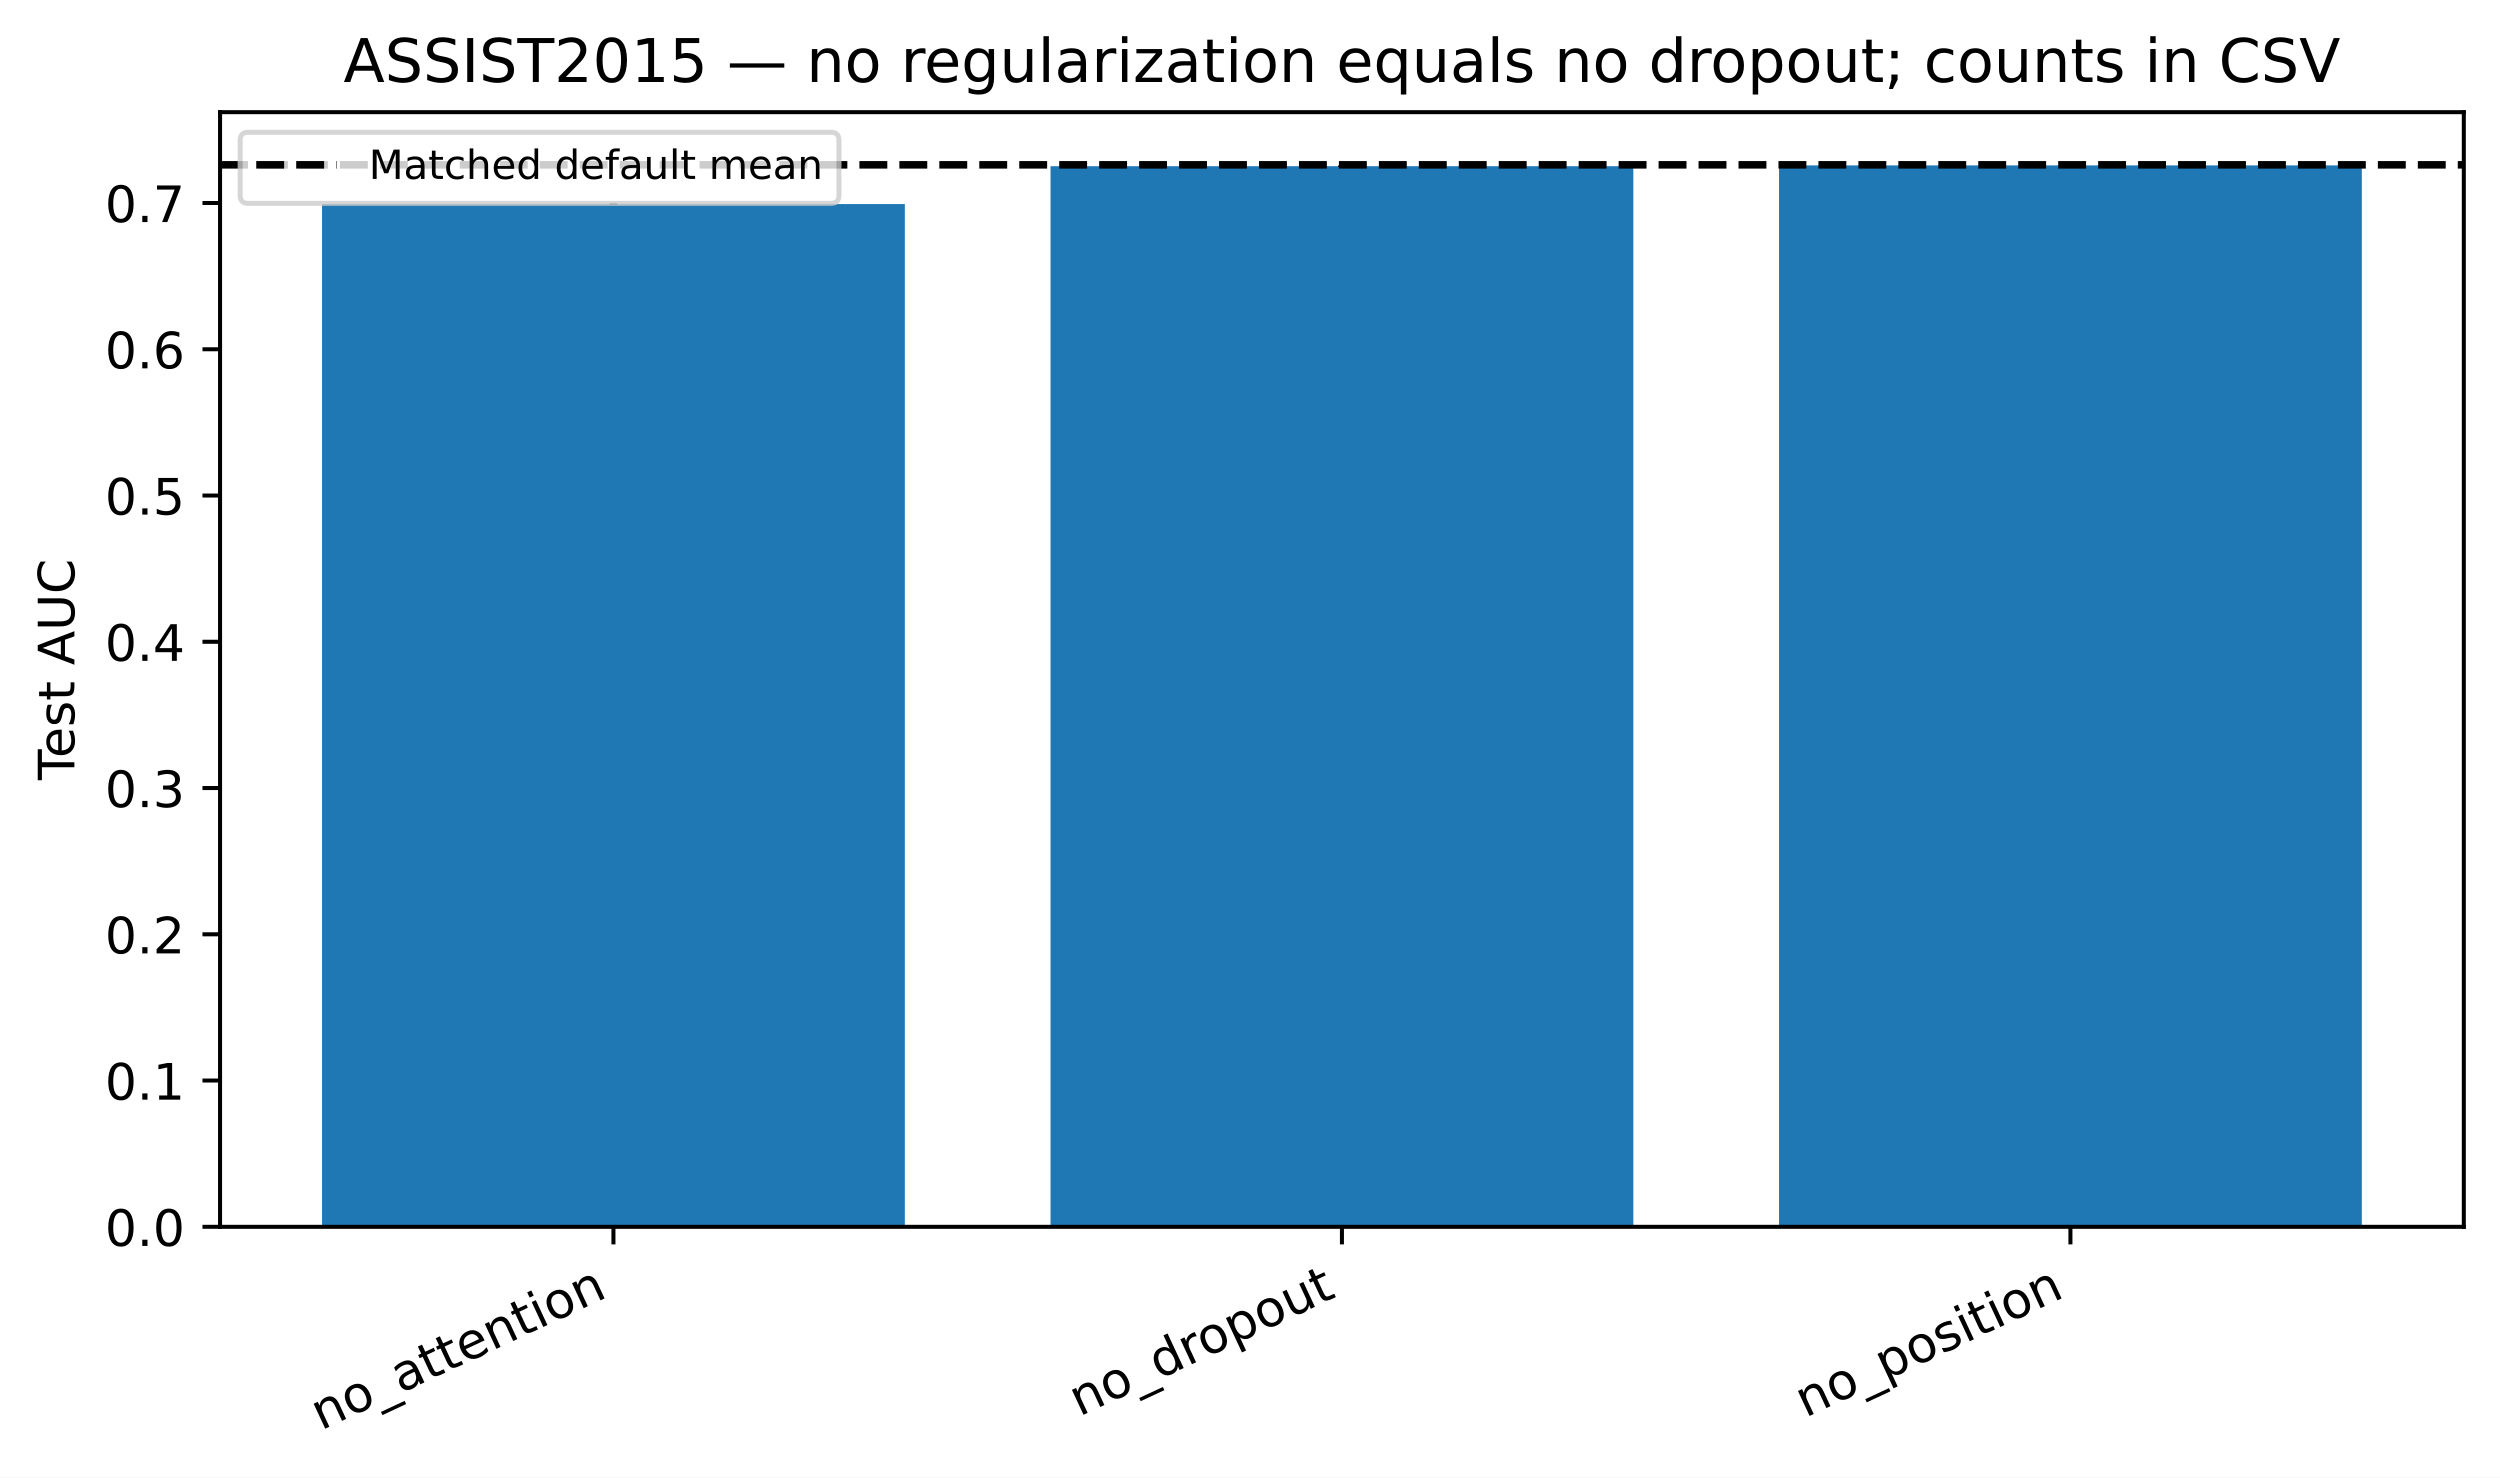
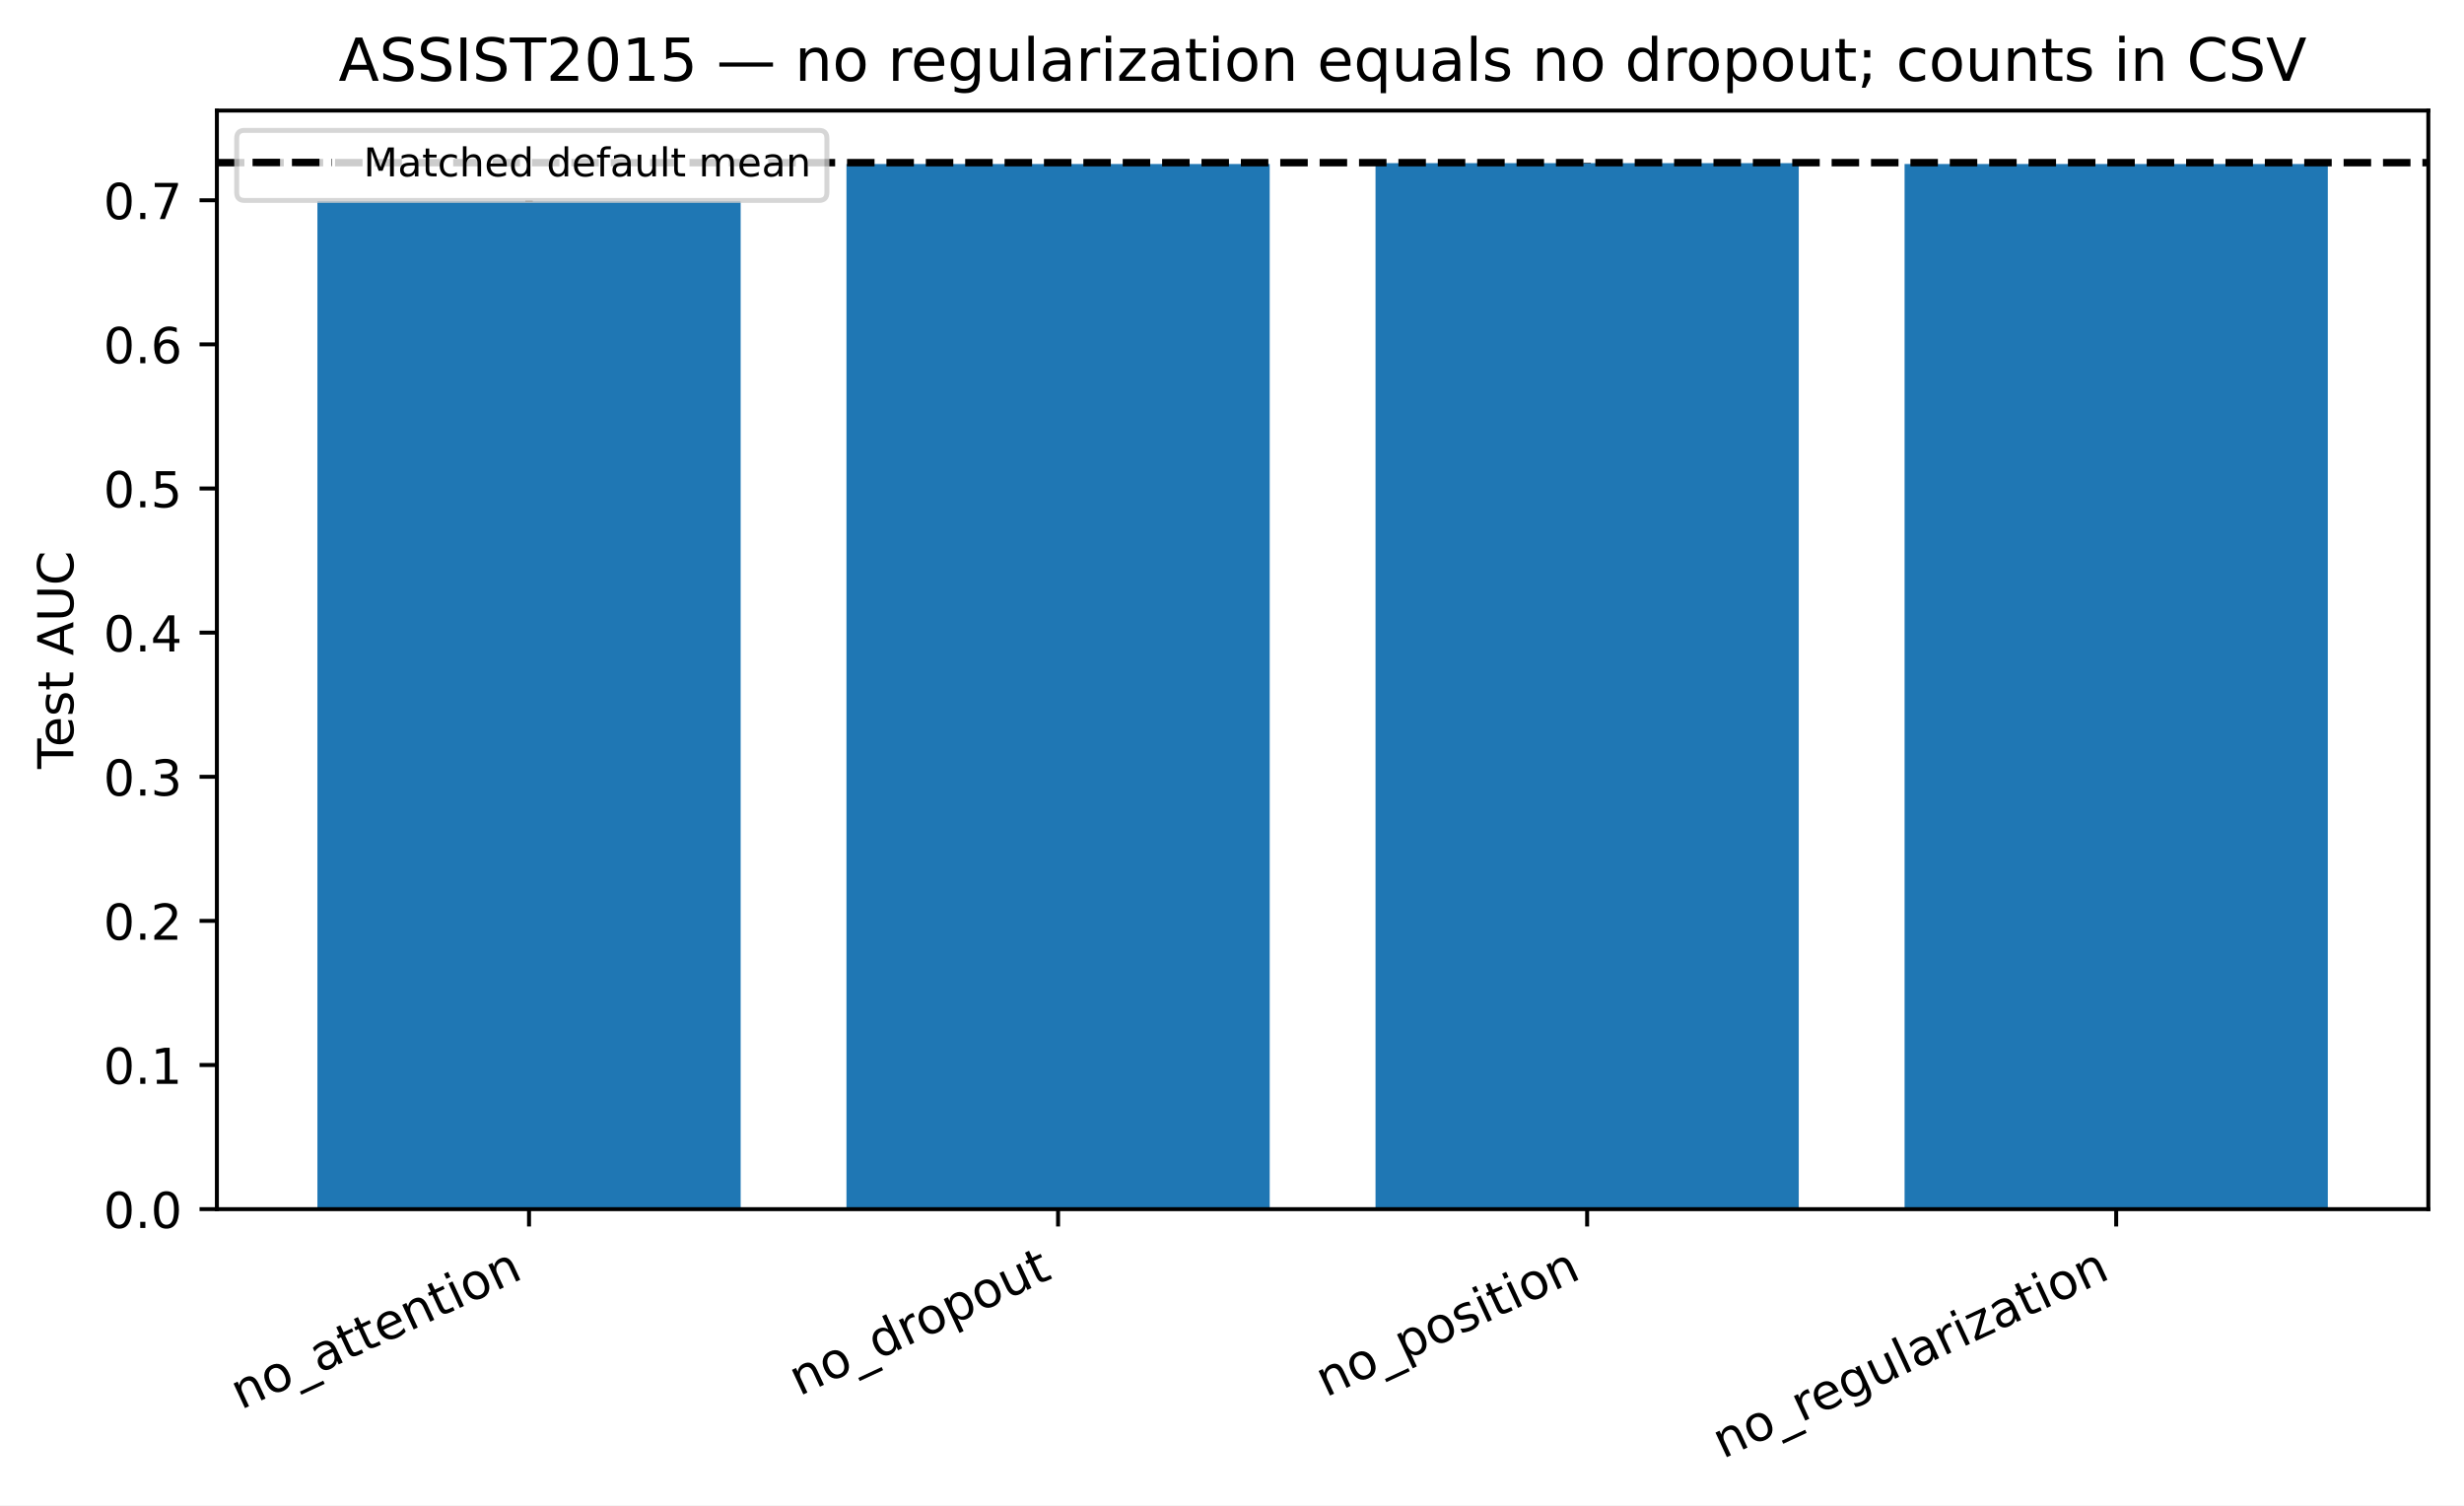
- <svg xmlns="http://www.w3.org/2000/svg" xmlns:xlink="http://www.w3.org/1999/xlink" width="497.381pt" height="293.956pt" viewBox="0 0 497.381 293.956" version="1.1">
+ <svg xmlns="http://www.w3.org/2000/svg" xmlns:xlink="http://www.w3.org/1999/xlink" width="497.381pt" height="303.861pt" viewBox="0 0 497.381 303.861" version="1.1">
  <defs>
    <style type="text/css">*{stroke-linejoin: round; stroke-linecap: butt}</style>
  </defs>
  <g id="figure_1">
    <g id="patch_1">
-       <path d="M 0 293.956  L 497.381 293.956  L 497.381 0  L 0 0  z " style="fill: #ffffff" />
+       <path d="M 0 303.861  L 497.381 303.861  L 497.381 0  L 0 0  z " style="fill: #ffffff" />
    </g>
    <g id="axes_1">
      <g id="patch_2">
        <path d="M 43.781 244.078  L 490.181 244.078  L 490.181 22.318  L 43.781 22.318  z " style="fill: #ffffff" />
      </g>
      <g id="patch_3">
-         <path d="M 64.072 244.078  L 180.02 244.078  L 180.02 40.595  L 64.072 40.595  z " clip-path="url(#p6a55d987b6)" style="fill: #1f77b4" />
+         <path d="M 64.072 244.078  L 149.508 244.078  L 149.508 40.631  L 64.072 40.631  z " clip-path="url(#p556dae0830)" style="fill: #1f77b4" />
      </g>
      <g id="patch_4">
-         <path d="M 209.007 244.078  L 324.955 244.078  L 324.955 33.068  L 209.007 33.068  z " clip-path="url(#p6a55d987b6)" style="fill: #1f77b4" />
+         <path d="M 170.866 244.078  L 256.302 244.078  L 256.302 33.106  L 170.866 33.106  z " clip-path="url(#p556dae0830)" style="fill: #1f77b4" />
      </g>
      <g id="patch_5">
-         <path d="M 353.942 244.078  L 469.89 244.078  L 469.89 32.905  L 353.942 32.905  z " clip-path="url(#p6a55d987b6)" style="fill: #1f77b4" />
+         <path d="M 277.661 244.078  L 363.096 244.078  L 363.096 32.931  L 277.661 32.931  z " clip-path="url(#p556dae0830)" style="fill: #1f77b4" />
+       </g>
+       <g id="patch_6">
+         <path d="M 384.455 244.078  L 469.89 244.078  L 469.89 33.106  L 384.455 33.106  z " clip-path="url(#p556dae0830)" style="fill: #1f77b4" />
      </g>
      <g id="matplotlib.axis_1">
        <g id="xtick_1">
          <g id="line2d_1">
            <defs>
-               <path id="mf7a4b6b9d7" d="M 0 0  L 0 3.5  " style="stroke: #000000; stroke-width: 0.8" />
+               <path id="mb387679232" d="M 0 0  L 0 3.5  " style="stroke: #000000; stroke-width: 0.8" />
            </defs>
            <g>
-               <use xlink:href="#mf7a4b6b9d7" x="122.046" y="244.078" style="stroke: #000000; stroke-width: 0.8" />
+               <use xlink:href="#mb387679232" x="106.79" y="244.078" style="stroke: #000000; stroke-width: 0.8" />
            </g>
          </g>
          <g id="text_1">
-             <g transform="translate(63.88862 284.6193) rotate(-25) scale(0.1 -0.1)">
+             <g transform="translate(48.63229 284.6193) rotate(-25) scale(0.1 -0.1)">
              <defs>
                <path id="DejaVuSans-6e" d="M 3513 2113  L 3513 0  L 2938 0  L 2938 2094  Q 2938 2591 2744 2837  Q 2550 3084 2163 3084  Q 1697 3084 1428 2787  Q 1159 2491 1159 1978  L 1159 0  L 581 0  L 581 3500  L 1159 3500  L 1159 2956  Q 1366 3272 1645 3428  Q 1925 3584 2291 3584  Q 2894 3584 3203 3211  Q 3513 2838 3513 2113  z " transform="scale(0.015625)" />
                <path id="DejaVuSans-6f" d="M 1959 3097  Q 1497 3097 1228 2736  Q 959 2375 959 1747  Q 959 1119 1226 758  Q 1494 397 1959 397  Q 2419 397 2687 759  Q 2956 1122 2956 1747  Q 2956 2369 2687 2733  Q 2419 3097 1959 3097  z M 1959 3584  Q 2709 3584 3137 3096  Q 3566 2609 3566 1747  Q 3566 888 3137 398  Q 2709 -91 1959 -91  Q 1206 -91 779 398  Q 353 888 353 1747  Q 353 2609 779 3096  Q 1206 3584 1959 3584  z " transform="scale(0.015625)" />
                <path id="DejaVuSans-5f" d="M 3263 -1063  L 3263 -1509  L -63 -1509  L -63 -1063  L 3263 -1063  z " transform="scale(0.015625)" />
                <path id="DejaVuSans-61" d="M 2194 1759  Q 1497 1759 1228 1600  Q 959 1441 959 1056  Q 959 750 1161 570  Q 1363 391 1709 391  Q 2188 391 2477 730  Q 2766 1069 2766 1631  L 2766 1759  L 2194 1759  z M 3341 1997  L 3341 0  L 2766 0  L 2766 531  Q 2569 213 2275 61  Q 1981 -91 1556 -91  Q 1019 -91 701 211  Q 384 513 384 1019  Q 384 1609 779 1909  Q 1175 2209 1959 2209  L 2766 2209  L 2766 2266  Q 2766 2663 2505 2880  Q 2244 3097 1772 3097  Q 1472 3097 1187 3025  Q 903 2953 641 2809  L 641 3341  Q 956 3463 1253 3523  Q 1550 3584 1831 3584  Q 2591 3584 2966 3190  Q 3341 2797 3341 1997  z " transform="scale(0.015625)" />
                <path id="DejaVuSans-74" d="M 1172 4494  L 1172 3500  L 2356 3500  L 2356 3053  L 1172 3053  L 1172 1153  Q 1172 725 1289 603  Q 1406 481 1766 481  L 2356 481  L 2356 0  L 1766 0  Q 1100 0 847 248  Q 594 497 594 1153  L 594 3053  L 172 3053  L 172 3500  L 594 3500  L 594 4494  L 1172 4494  z " transform="scale(0.015625)" />
                <path id="DejaVuSans-65" d="M 3597 1894  L 3597 1613  L 953 1613  Q 991 1019 1311 708  Q 1631 397 2203 397  Q 2534 397 2845 478  Q 3156 559 3463 722  L 3463 178  Q 3153 47 2828 -22  Q 2503 -91 2169 -91  Q 1331 -91 842 396  Q 353 884 353 1716  Q 353 2575 817 3079  Q 1281 3584 2069 3584  Q 2775 3584 3186 3129  Q 3597 2675 3597 1894  z M 3022 2063  Q 3016 2534 2758 2815  Q 2500 3097 2075 3097  Q 1594 3097 1305 2825  Q 1016 2553 972 2059  L 3022 2063  z " transform="scale(0.015625)" />
                <path id="DejaVuSans-69" d="M 603 3500  L 1178 3500  L 1178 0  L 603 0  L 603 3500  z M 603 4863  L 1178 4863  L 1178 4134  L 603 4134  L 603 4863  z " transform="scale(0.015625)" />
              </defs>
              <use xlink:href="#DejaVuSans-6e" />
              <use xlink:href="#DejaVuSans-6f" x="63.379" />
              <use xlink:href="#DejaVuSans-5f" x="124.561" />
              <use xlink:href="#DejaVuSans-61" x="174.561" />
              <use xlink:href="#DejaVuSans-74" x="235.84" />
              <use xlink:href="#DejaVuSans-74" x="275.049" />
              <use xlink:href="#DejaVuSans-65" x="314.258" />
              <use xlink:href="#DejaVuSans-6e" x="375.781" />
              <use xlink:href="#DejaVuSans-74" x="439.16" />
              <use xlink:href="#DejaVuSans-69" x="478.369" />
              <use xlink:href="#DejaVuSans-6f" x="506.152" />
              <use xlink:href="#DejaVuSans-6e" x="567.334" />
            </g>
          </g>
        </g>
        <g id="xtick_2">
          <g id="line2d_2">
            <g>
-               <use xlink:href="#mf7a4b6b9d7" x="266.981" y="244.078" style="stroke: #000000; stroke-width: 0.8" />
+               <use xlink:href="#mb387679232" x="213.584" y="244.078" style="stroke: #000000; stroke-width: 0.8" />
            </g>
          </g>
          <g id="text_2">
-             <g transform="translate(214.7473 281.8571) rotate(-25) scale(0.1 -0.1)">
+             <g transform="translate(161.3501 281.8571) rotate(-25) scale(0.1 -0.1)">
              <defs>
                <path id="DejaVuSans-64" d="M 2906 2969  L 2906 4863  L 3481 4863  L 3481 0  L 2906 0  L 2906 525  Q 2725 213 2448 61  Q 2172 -91 1784 -91  Q 1150 -91 751 415  Q 353 922 353 1747  Q 353 2572 751 3078  Q 1150 3584 1784 3584  Q 2172 3584 2448 3432  Q 2725 3281 2906 2969  z M 947 1747  Q 947 1113 1208 752  Q 1469 391 1925 391  Q 2381 391 2643 752  Q 2906 1113 2906 1747  Q 2906 2381 2643 2742  Q 2381 3103 1925 3103  Q 1469 3103 1208 2742  Q 947 2381 947 1747  z " transform="scale(0.015625)" />
                <path id="DejaVuSans-72" d="M 2631 2963  Q 2534 3019 2420 3045  Q 2306 3072 2169 3072  Q 1681 3072 1420 2755  Q 1159 2438 1159 1844  L 1159 0  L 581 0  L 581 3500  L 1159 3500  L 1159 2956  Q 1341 3275 1631 3429  Q 1922 3584 2338 3584  Q 2397 3584 2469 3576  Q 2541 3569 2628 3553  L 2631 2963  z " transform="scale(0.015625)" />
                <path id="DejaVuSans-70" d="M 1159 525  L 1159 -1331  L 581 -1331  L 581 3500  L 1159 3500  L 1159 2969  Q 1341 3281 1617 3432  Q 1894 3584 2278 3584  Q 2916 3584 3314 3078  Q 3713 2572 3713 1747  Q 3713 922 3314 415  Q 2916 -91 2278 -91  Q 1894 -91 1617 61  Q 1341 213 1159 525  z M 3116 1747  Q 3116 2381 2855 2742  Q 2594 3103 2138 3103  Q 1681 3103 1420 2742  Q 1159 2381 1159 1747  Q 1159 1113 1420 752  Q 1681 391 2138 391  Q 2594 391 2855 752  Q 3116 1113 3116 1747  z " transform="scale(0.015625)" />
                <path id="DejaVuSans-75" d="M 544 1381  L 544 3500  L 1119 3500  L 1119 1403  Q 1119 906 1312 657  Q 1506 409 1894 409  Q 2359 409 2629 706  Q 2900 1003 2900 1516  L 2900 3500  L 3475 3500  L 3475 0  L 2900 0  L 2900 538  Q 2691 219 2414 64  Q 2138 -91 1772 -91  Q 1169 -91 856 284  Q 544 659 544 1381  z M 1991 3584  L 1991 3584  z " transform="scale(0.015625)" />
              </defs>
              <use xlink:href="#DejaVuSans-6e" />
              <use xlink:href="#DejaVuSans-6f" x="63.379" />
              <use xlink:href="#DejaVuSans-5f" x="124.561" />
              <use xlink:href="#DejaVuSans-64" x="174.561" />
              <use xlink:href="#DejaVuSans-72" x="238.037" />
              <use xlink:href="#DejaVuSans-6f" x="276.9" />
              <use xlink:href="#DejaVuSans-70" x="338.082" />
              <use xlink:href="#DejaVuSans-6f" x="401.559" />
              <use xlink:href="#DejaVuSans-75" x="462.74" />
              <use xlink:href="#DejaVuSans-74" x="526.119" />
            </g>
          </g>
        </g>
        <g id="xtick_3">
          <g id="line2d_3">
            <g>
-               <use xlink:href="#mf7a4b6b9d7" x="411.916" y="244.078" style="stroke: #000000; stroke-width: 0.8" />
+               <use xlink:href="#mb387679232" x="320.378" y="244.078" style="stroke: #000000; stroke-width: 0.8" />
            </g>
          </g>
          <g id="text_3">
-             <g transform="translate(359.2008 282.0816) rotate(-25) scale(0.1 -0.1)">
+             <g transform="translate(267.6629 282.0816) rotate(-25) scale(0.1 -0.1)">
              <defs>
                <path id="DejaVuSans-73" d="M 2834 3397  L 2834 2853  Q 2591 2978 2328 3040  Q 2066 3103 1784 3103  Q 1356 3103 1142 2972  Q 928 2841 928 2578  Q 928 2378 1081 2264  Q 1234 2150 1697 2047  L 1894 2003  Q 2506 1872 2764 1633  Q 3022 1394 3022 966  Q 3022 478 2636 193  Q 2250 -91 1575 -91  Q 1294 -91 989 -36  Q 684 19 347 128  L 347 722  Q 666 556 975 473  Q 1284 391 1588 391  Q 1994 391 2212 530  Q 2431 669 2431 922  Q 2431 1156 2273 1281  Q 2116 1406 1581 1522  L 1381 1569  Q 847 1681 609 1914  Q 372 2147 372 2553  Q 372 3047 722 3315  Q 1072 3584 1716 3584  Q 2034 3584 2315 3537  Q 2597 3491 2834 3397  z " transform="scale(0.015625)" />
              </defs>
              <use xlink:href="#DejaVuSans-6e" />
              <use xlink:href="#DejaVuSans-6f" x="63.379" />
              <use xlink:href="#DejaVuSans-5f" x="124.561" />
              <use xlink:href="#DejaVuSans-70" x="174.561" />
              <use xlink:href="#DejaVuSans-6f" x="238.037" />
              <use xlink:href="#DejaVuSans-73" x="299.219" />
              <use xlink:href="#DejaVuSans-69" x="351.318" />
              <use xlink:href="#DejaVuSans-74" x="379.102" />
              <use xlink:href="#DejaVuSans-69" x="418.311" />
              <use xlink:href="#DejaVuSans-6f" x="446.094" />
              <use xlink:href="#DejaVuSans-6e" x="507.275" />
            </g>
          </g>
        </g>
+         <g id="xtick_4">
+           <g id="line2d_4">
+             <g>
+               <use xlink:href="#mb387679232" x="427.173" y="244.078" style="stroke: #000000; stroke-width: 0.8" />
+             </g>
+           </g>
+           <g id="text_4">
+             <g transform="translate(347.7735 294.5244) rotate(-25) scale(0.1 -0.1)">
+               <defs>
+                 <path id="DejaVuSans-67" d="M 2906 1791  Q 2906 2416 2648 2759  Q 2391 3103 1925 3103  Q 1463 3103 1205 2759  Q 947 2416 947 1791  Q 947 1169 1205 825  Q 1463 481 1925 481  Q 2391 481 2648 825  Q 2906 1169 2906 1791  z M 3481 434  Q 3481 -459 3084 -895  Q 2688 -1331 1869 -1331  Q 1566 -1331 1297 -1286  Q 1028 -1241 775 -1147  L 775 -588  Q 1028 -725 1275 -790  Q 1522 -856 1778 -856  Q 2344 -856 2625 -561  Q 2906 -266 2906 331  L 2906 616  Q 2728 306 2450 153  Q 2172 0 1784 0  Q 1141 0 747 490  Q 353 981 353 1791  Q 353 2603 747 3093  Q 1141 3584 1784 3584  Q 2172 3584 2450 3431  Q 2728 3278 2906 2969  L 2906 3500  L 3481 3500  L 3481 434  z " transform="scale(0.015625)" />
+                 <path id="DejaVuSans-6c" d="M 603 4863  L 1178 4863  L 1178 0  L 603 0  L 603 4863  z " transform="scale(0.015625)" />
+                 <path id="DejaVuSans-7a" d="M 353 3500  L 3084 3500  L 3084 2975  L 922 459  L 3084 459  L 3084 0  L 275 0  L 275 525  L 2438 3041  L 353 3041  L 353 3500  z " transform="scale(0.015625)" />
+               </defs>
+               <use xlink:href="#DejaVuSans-6e" />
+               <use xlink:href="#DejaVuSans-6f" x="63.379" />
+               <use xlink:href="#DejaVuSans-5f" x="124.561" />
+               <use xlink:href="#DejaVuSans-72" x="174.561" />
+               <use xlink:href="#DejaVuSans-65" x="213.424" />
+               <use xlink:href="#DejaVuSans-67" x="274.947" />
+               <use xlink:href="#DejaVuSans-75" x="338.424" />
+               <use xlink:href="#DejaVuSans-6c" x="401.803" />
+               <use xlink:href="#DejaVuSans-61" x="429.586" />
+               <use xlink:href="#DejaVuSans-72" x="490.865" />
+               <use xlink:href="#DejaVuSans-69" x="531.979" />
+               <use xlink:href="#DejaVuSans-7a" x="559.762" />
+               <use xlink:href="#DejaVuSans-61" x="612.252" />
+               <use xlink:href="#DejaVuSans-74" x="673.531" />
+               <use xlink:href="#DejaVuSans-69" x="712.74" />
+               <use xlink:href="#DejaVuSans-6f" x="740.523" />
+               <use xlink:href="#DejaVuSans-6e" x="801.705" />
+             </g>
+           </g>
+         </g>
      </g>
      <g id="matplotlib.axis_2">
        <g id="ytick_1">
-           <g id="line2d_4">
+           <g id="line2d_5">
            <defs>
-               <path id="mdc6a3f01ec" d="M 0 0  L -3.5 0  " style="stroke: #000000; stroke-width: 0.8" />
+               <path id="mac81fbb895" d="M 0 0  L -3.5 0  " style="stroke: #000000; stroke-width: 0.8" />
            </defs>
            <g>
-               <use xlink:href="#mdc6a3f01ec" x="43.781" y="244.078" style="stroke: #000000; stroke-width: 0.8" />
-             </g>
-           </g>
-           <g id="text_4">
+               <use xlink:href="#mac81fbb895" x="43.781" y="244.078" style="stroke: #000000; stroke-width: 0.8" />
+             </g>
+           </g>
+           <g id="text_5">
            <g transform="translate(20.87813 247.8773) scale(0.1 -0.1)">
              <defs>
                <path id="DejaVuSans-30" d="M 2034 4250  Q 1547 4250 1301 3770  Q 1056 3291 1056 2328  Q 1056 1369 1301 889  Q 1547 409 2034 409  Q 2525 409 2770 889  Q 3016 1369 3016 2328  Q 3016 3291 2770 3770  Q 2525 4250 2034 4250  z M 2034 4750  Q 2819 4750 3233 4129  Q 3647 3509 3647 2328  Q 3647 1150 3233 529  Q 2819 -91 2034 -91  Q 1250 -91 836 529  Q 422 1150 422 2328  Q 422 3509 836 4129  Q 1250 4750 2034 4750  z " transform="scale(0.015625)" />
                <path id="DejaVuSans-2e" d="M 684 794  L 1344 794  L 1344 0  L 684 0  L 684 794  z " transform="scale(0.015625)" />
              </defs>
              <use xlink:href="#DejaVuSans-30" />
              <use xlink:href="#DejaVuSans-2e" x="63.623" />
              <use xlink:href="#DejaVuSans-30" x="95.41" />
            </g>
          </g>
        </g>
        <g id="ytick_2">
-           <g id="line2d_5">
-             <g>
-               <use xlink:href="#mdc6a3f01ec" x="43.781" y="214.979" style="stroke: #000000; stroke-width: 0.8" />
-             </g>
-           </g>
-           <g id="text_5">
-             <g transform="translate(20.87813 218.7785) scale(0.1 -0.1)">
+           <g id="line2d_6">
+             <g>
+               <use xlink:href="#mac81fbb895" x="43.781" y="214.984" style="stroke: #000000; stroke-width: 0.8" />
+             </g>
+           </g>
+           <g id="text_6">
+             <g transform="translate(20.87813 218.7837) scale(0.1 -0.1)">
              <defs>
                <path id="DejaVuSans-31" d="M 794 531  L 1825 531  L 1825 4091  L 703 3866  L 703 4441  L 1819 4666  L 2450 4666  L 2450 531  L 3481 531  L 3481 0  L 794 0  L 794 531  z " transform="scale(0.015625)" />
              </defs>
              <use xlink:href="#DejaVuSans-30" />
              <use xlink:href="#DejaVuSans-2e" x="63.623" />
              <use xlink:href="#DejaVuSans-31" x="95.41" />
            </g>
          </g>
        </g>
        <g id="ytick_3">
-           <g id="line2d_6">
-             <g>
-               <use xlink:href="#mdc6a3f01ec" x="43.781" y="185.88" style="stroke: #000000; stroke-width: 0.8" />
-             </g>
-           </g>
-           <g id="text_6">
-             <g transform="translate(20.87813 189.6796) scale(0.1 -0.1)">
+           <g id="line2d_7">
+             <g>
+               <use xlink:href="#mac81fbb895" x="43.781" y="185.891" style="stroke: #000000; stroke-width: 0.8" />
+             </g>
+           </g>
+           <g id="text_7">
+             <g transform="translate(20.87813 189.6901) scale(0.1 -0.1)">
              <defs>
                <path id="DejaVuSans-32" d="M 1228 531  L 3431 531  L 3431 0  L 469 0  L 469 531  Q 828 903 1448 1529  Q 2069 2156 2228 2338  Q 2531 2678 2651 2914  Q 2772 3150 2772 3378  Q 2772 3750 2511 3984  Q 2250 4219 1831 4219  Q 1534 4219 1204 4116  Q 875 4013 500 3803  L 500 4441  Q 881 4594 1212 4672  Q 1544 4750 1819 4750  Q 2544 4750 2975 4387  Q 3406 4025 3406 3419  Q 3406 3131 3298 2873  Q 3191 2616 2906 2266  Q 2828 2175 2409 1742  Q 1991 1309 1228 531  z " transform="scale(0.015625)" />
              </defs>
              <use xlink:href="#DejaVuSans-30" />
              <use xlink:href="#DejaVuSans-2e" x="63.623" />
              <use xlink:href="#DejaVuSans-32" x="95.41" />
            </g>
          </g>
        </g>
        <g id="ytick_4">
-           <g id="line2d_7">
-             <g>
-               <use xlink:href="#mdc6a3f01ec" x="43.781" y="156.782" style="stroke: #000000; stroke-width: 0.8" />
-             </g>
-           </g>
-           <g id="text_7">
-             <g transform="translate(20.87813 160.5808) scale(0.1 -0.1)">
+           <g id="line2d_8">
+             <g>
+               <use xlink:href="#mac81fbb895" x="43.781" y="156.797" style="stroke: #000000; stroke-width: 0.8" />
+             </g>
+           </g>
+           <g id="text_8">
+             <g transform="translate(20.87813 160.5964) scale(0.1 -0.1)">
              <defs>
                <path id="DejaVuSans-33" d="M 2597 2516  Q 3050 2419 3304 2112  Q 3559 1806 3559 1356  Q 3559 666 3084 287  Q 2609 -91 1734 -91  Q 1441 -91 1130 -33  Q 819 25 488 141  L 488 750  Q 750 597 1062 519  Q 1375 441 1716 441  Q 2309 441 2620 675  Q 2931 909 2931 1356  Q 2931 1769 2642 2001  Q 2353 2234 1838 2234  L 1294 2234  L 1294 2753  L 1863 2753  Q 2328 2753 2575 2939  Q 2822 3125 2822 3475  Q 2822 3834 2567 4026  Q 2313 4219 1838 4219  Q 1578 4219 1281 4162  Q 984 4106 628 3988  L 628 4550  Q 988 4650 1302 4700  Q 1616 4750 1894 4750  Q 2613 4750 3031 4423  Q 3450 4097 3450 3541  Q 3450 3153 3228 2886  Q 3006 2619 2597 2516  z " transform="scale(0.015625)" />
              </defs>
              <use xlink:href="#DejaVuSans-30" />
              <use xlink:href="#DejaVuSans-2e" x="63.623" />
              <use xlink:href="#DejaVuSans-33" x="95.41" />
            </g>
          </g>
        </g>
        <g id="ytick_5">
-           <g id="line2d_8">
-             <g>
-               <use xlink:href="#mdc6a3f01ec" x="43.781" y="127.683" style="stroke: #000000; stroke-width: 0.8" />
-             </g>
-           </g>
-           <g id="text_8">
-             <g transform="translate(20.87813 131.4819) scale(0.1 -0.1)">
+           <g id="line2d_9">
+             <g>
+               <use xlink:href="#mac81fbb895" x="43.781" y="127.704" style="stroke: #000000; stroke-width: 0.8" />
+             </g>
+           </g>
+           <g id="text_9">
+             <g transform="translate(20.87813 131.5028) scale(0.1 -0.1)">
              <defs>
                <path id="DejaVuSans-34" d="M 2419 4116  L 825 1625  L 2419 1625  L 2419 4116  z M 2253 4666  L 3047 4666  L 3047 1625  L 3713 1625  L 3713 1100  L 3047 1100  L 3047 0  L 2419 0  L 2419 1100  L 313 1100  L 313 1709  L 2253 4666  z " transform="scale(0.015625)" />
              </defs>
              <use xlink:href="#DejaVuSans-30" />
              <use xlink:href="#DejaVuSans-2e" x="63.623" />
              <use xlink:href="#DejaVuSans-34" x="95.41" />
            </g>
          </g>
        </g>
        <g id="ytick_6">
-           <g id="line2d_9">
-             <g>
-               <use xlink:href="#mdc6a3f01ec" x="43.781" y="98.584" style="stroke: #000000; stroke-width: 0.8" />
-             </g>
-           </g>
-           <g id="text_9">
-             <g transform="translate(20.87813 102.383) scale(0.1 -0.1)">
+           <g id="line2d_10">
+             <g>
+               <use xlink:href="#mac81fbb895" x="43.781" y="98.61" style="stroke: #000000; stroke-width: 0.8" />
+             </g>
+           </g>
+           <g id="text_10">
+             <g transform="translate(20.87813 102.4092) scale(0.1 -0.1)">
              <defs>
                <path id="DejaVuSans-35" d="M 691 4666  L 3169 4666  L 3169 4134  L 1269 4134  L 1269 2991  Q 1406 3038 1543 3061  Q 1681 3084 1819 3084  Q 2600 3084 3056 2656  Q 3513 2228 3513 1497  Q 3513 744 3044 326  Q 2575 -91 1722 -91  Q 1428 -91 1123 -41  Q 819 9 494 109  L 494 744  Q 775 591 1075 516  Q 1375 441 1709 441  Q 2250 441 2565 725  Q 2881 1009 2881 1497  Q 2881 1984 2565 2268  Q 2250 2553 1709 2553  Q 1456 2553 1204 2497  Q 953 2441 691 2322  L 691 4666  z " transform="scale(0.015625)" />
              </defs>
              <use xlink:href="#DejaVuSans-30" />
              <use xlink:href="#DejaVuSans-2e" x="63.623" />
              <use xlink:href="#DejaVuSans-35" x="95.41" />
            </g>
          </g>
        </g>
        <g id="ytick_7">
-           <g id="line2d_10">
-             <g>
-               <use xlink:href="#mdc6a3f01ec" x="43.781" y="69.485" style="stroke: #000000; stroke-width: 0.8" />
-             </g>
-           </g>
-           <g id="text_10">
-             <g transform="translate(20.87813 73.28416) scale(0.1 -0.1)">
+           <g id="line2d_11">
+             <g>
+               <use xlink:href="#mac81fbb895" x="43.781" y="69.516" style="stroke: #000000; stroke-width: 0.8" />
+             </g>
+           </g>
+           <g id="text_11">
+             <g transform="translate(20.87813 73.31555) scale(0.1 -0.1)">
              <defs>
                <path id="DejaVuSans-36" d="M 2113 2584  Q 1688 2584 1439 2293  Q 1191 2003 1191 1497  Q 1191 994 1439 701  Q 1688 409 2113 409  Q 2538 409 2786 701  Q 3034 994 3034 1497  Q 3034 2003 2786 2293  Q 2538 2584 2113 2584  z M 3366 4563  L 3366 3988  Q 3128 4100 2886 4159  Q 2644 4219 2406 4219  Q 1781 4219 1451 3797  Q 1122 3375 1075 2522  Q 1259 2794 1537 2939  Q 1816 3084 2150 3084  Q 2853 3084 3261 2657  Q 3669 2231 3669 1497  Q 3669 778 3244 343  Q 2819 -91 2113 -91  Q 1303 -91 875 529  Q 447 1150 447 2328  Q 447 3434 972 4092  Q 1497 4750 2381 4750  Q 2619 4750 2861 4703  Q 3103 4656 3366 4563  z " transform="scale(0.015625)" />
              </defs>
              <use xlink:href="#DejaVuSans-30" />
              <use xlink:href="#DejaVuSans-2e" x="63.623" />
              <use xlink:href="#DejaVuSans-36" x="95.41" />
            </g>
          </g>
        </g>
        <g id="ytick_8">
-           <g id="line2d_11">
-             <g>
-               <use xlink:href="#mdc6a3f01ec" x="43.781" y="40.386" style="stroke: #000000; stroke-width: 0.8" />
-             </g>
-           </g>
-           <g id="text_11">
-             <g transform="translate(20.87813 44.1853) scale(0.1 -0.1)">
+           <g id="line2d_12">
+             <g>
+               <use xlink:href="#mac81fbb895" x="43.781" y="40.423" style="stroke: #000000; stroke-width: 0.8" />
+             </g>
+           </g>
+           <g id="text_12">
+             <g transform="translate(20.87813 44.22192) scale(0.1 -0.1)">
              <defs>
                <path id="DejaVuSans-37" d="M 525 4666  L 3525 4666  L 3525 4397  L 1831 0  L 1172 0  L 2766 4134  L 525 4134  L 525 4666  z " transform="scale(0.015625)" />
              </defs>
              <use xlink:href="#DejaVuSans-30" />
              <use xlink:href="#DejaVuSans-2e" x="63.623" />
              <use xlink:href="#DejaVuSans-37" x="95.41" />
            </g>
          </g>
        </g>
-         <g id="text_12">
+         <g id="text_13">
          <g transform="translate(14.79844 155.2036) rotate(-90) scale(0.1 -0.1)">
            <defs>
              <path id="DejaVuSans-54" d="M -19 4666  L 3928 4666  L 3928 4134  L 2272 4134  L 2272 0  L 1638 0  L 1638 4134  L -19 4134  L -19 4666  z " transform="scale(0.015625)" />
              <path id="DejaVuSans-20" transform="scale(0.015625)" />
              <path id="DejaVuSans-41" d="M 2188 4044  L 1331 1722  L 3047 1722  L 2188 4044  z M 1831 4666  L 2547 4666  L 4325 0  L 3669 0  L 3244 1197  L 1141 1197  L 716 0  L 50 0  L 1831 4666  z " transform="scale(0.015625)" />
              <path id="DejaVuSans-55" d="M 556 4666  L 1191 4666  L 1191 1831  Q 1191 1081 1462 751  Q 1734 422 2344 422  Q 2950 422 3222 751  Q 3494 1081 3494 1831  L 3494 4666  L 4128 4666  L 4128 1753  Q 4128 841 3676 375  Q 3225 -91 2344 -91  Q 1459 -91 1007 375  Q 556 841 556 1753  L 556 4666  z " transform="scale(0.015625)" />
              <path id="DejaVuSans-43" d="M 4122 4306  L 4122 3641  Q 3803 3938 3442 4084  Q 3081 4231 2675 4231  Q 1875 4231 1450 3742  Q 1025 3253 1025 2328  Q 1025 1406 1450 917  Q 1875 428 2675 428  Q 3081 428 3442 575  Q 3803 722 4122 1019  L 4122 359  Q 3791 134 3420 21  Q 3050 -91 2638 -91  Q 1578 -91 968 557  Q 359 1206 359 2328  Q 359 3453 968 4101  Q 1578 4750 2638 4750  Q 3056 4750 3426 4639  Q 3797 4528 4122 4306  z " transform="scale(0.015625)" />
            </defs>
            <use xlink:href="#DejaVuSans-54" />
            <use xlink:href="#DejaVuSans-65" x="44.084" />
            <use xlink:href="#DejaVuSans-73" x="105.607" />
            <use xlink:href="#DejaVuSans-74" x="157.707" />
            <use xlink:href="#DejaVuSans-20" x="196.916" />
            <use xlink:href="#DejaVuSans-41" x="228.703" />
            <use xlink:href="#DejaVuSans-55" x="297.111" />
            <use xlink:href="#DejaVuSans-43" x="370.305" />
          </g>
        </g>
      </g>
      <g id="LineCollection_1">
-         <path d="M 122.046 40.724  L 122.046 40.466  " clip-path="url(#p6a55d987b6)" style="fill: none; stroke: #000000; stroke-width: 1.5" />
-         <path d="M 266.981 33.24  L 266.981 32.896  " clip-path="url(#p6a55d987b6)" style="fill: none; stroke: #000000; stroke-width: 1.5" />
-         <path d="M 411.916 32.931  L 411.916 32.878  " clip-path="url(#p6a55d987b6)" style="fill: none; stroke: #000000; stroke-width: 1.5" />
-       </g>
-       <g id="line2d_12">
-         <path d="M 43.781 32.788  L 490.181 32.788  " clip-path="url(#p6a55d987b6)" style="fill: none; stroke-dasharray: 5.55,2.4; stroke-dashoffset: 0; stroke: #000000; stroke-width: 1.5" />
-       </g>
-       <g id="patch_6">
+         <path d="M 106.79 40.76  L 106.79 40.502  " clip-path="url(#p556dae0830)" style="fill: none; stroke: #000000; stroke-width: 1.5" />
+         <path d="M 213.584 33.278  L 213.584 32.933  " clip-path="url(#p556dae0830)" style="fill: none; stroke: #000000; stroke-width: 1.5" />
+         <path d="M 320.378 32.985  L 320.378 32.878  " clip-path="url(#p556dae0830)" style="fill: none; stroke: #000000; stroke-width: 1.5" />
+         <path d="M 427.173 33.278  L 427.173 32.933  " clip-path="url(#p556dae0830)" style="fill: none; stroke: #000000; stroke-width: 1.5" />
+       </g>
+       <g id="line2d_13">
+         <path d="M 43.781 32.833  L 490.181 32.833  " clip-path="url(#p556dae0830)" style="fill: none; stroke-dasharray: 5.55,2.4; stroke-dashoffset: 0; stroke: #000000; stroke-width: 1.5" />
+       </g>
+       <g id="patch_7">
        <path d="M 43.781 244.078  L 43.781 22.318  " style="fill: none; stroke: #000000; stroke-width: 0.8; stroke-linejoin: miter; stroke-linecap: square" />
      </g>
-       <g id="patch_7">
+       <g id="patch_8">
        <path d="M 490.181 244.078  L 490.181 22.318  " style="fill: none; stroke: #000000; stroke-width: 0.8; stroke-linejoin: miter; stroke-linecap: square" />
      </g>
-       <g id="patch_8">
+       <g id="patch_9">
        <path d="M 43.781 244.078  L 490.181 244.078  " style="fill: none; stroke: #000000; stroke-width: 0.8; stroke-linejoin: miter; stroke-linecap: square" />
      </g>
-       <g id="patch_9">
+       <g id="patch_10">
        <path d="M 43.781 22.318  L 490.181 22.318  " style="fill: none; stroke: #000000; stroke-width: 0.8; stroke-linejoin: miter; stroke-linecap: square" />
      </g>
-       <g id="text_13">
+       <g id="text_14">
        <g transform="translate(68.33813 16.31812) scale(0.12 -0.12)">
          <defs>
            <path id="DejaVuSans-53" d="M 3425 4513  L 3425 3897  Q 3066 4069 2747 4153  Q 2428 4238 2131 4238  Q 1616 4238 1336 4038  Q 1056 3838 1056 3469  Q 1056 3159 1242 3001  Q 1428 2844 1947 2747  L 2328 2669  Q 3034 2534 3370 2195  Q 3706 1856 3706 1288  Q 3706 609 3251 259  Q 2797 -91 1919 -91  Q 1588 -91 1214 -16  Q 841 59 441 206  L 441 856  Q 825 641 1194 531  Q 1563 422 1919 422  Q 2459 422 2753 634  Q 3047 847 3047 1241  Q 3047 1584 2836 1778  Q 2625 1972 2144 2069  L 1759 2144  Q 1053 2284 737 2584  Q 422 2884 422 3419  Q 422 4038 858 4394  Q 1294 4750 2059 4750  Q 2388 4750 2728 4690  Q 3069 4631 3425 4513  z " transform="scale(0.015625)" />
            <path id="DejaVuSans-49" d="M 628 4666  L 1259 4666  L 1259 0  L 628 0  L 628 4666  z " transform="scale(0.015625)" />
            <path id="DejaVuSans-2014" d="M 313 1978  L 6088 1978  L 6088 1528  L 313 1528  L 313 1978  z " transform="scale(0.015625)" />
-             <path id="DejaVuSans-67" d="M 2906 1791  Q 2906 2416 2648 2759  Q 2391 3103 1925 3103  Q 1463 3103 1205 2759  Q 947 2416 947 1791  Q 947 1169 1205 825  Q 1463 481 1925 481  Q 2391 481 2648 825  Q 2906 1169 2906 1791  z M 3481 434  Q 3481 -459 3084 -895  Q 2688 -1331 1869 -1331  Q 1566 -1331 1297 -1286  Q 1028 -1241 775 -1147  L 775 -588  Q 1028 -725 1275 -790  Q 1522 -856 1778 -856  Q 2344 -856 2625 -561  Q 2906 -266 2906 331  L 2906 616  Q 2728 306 2450 153  Q 2172 0 1784 0  Q 1141 0 747 490  Q 353 981 353 1791  Q 353 2603 747 3093  Q 1141 3584 1784 3584  Q 2172 3584 2450 3431  Q 2728 3278 2906 2969  L 2906 3500  L 3481 3500  L 3481 434  z " transform="scale(0.015625)" />
-             <path id="DejaVuSans-6c" d="M 603 4863  L 1178 4863  L 1178 0  L 603 0  L 603 4863  z " transform="scale(0.015625)" />
-             <path id="DejaVuSans-7a" d="M 353 3500  L 3084 3500  L 3084 2975  L 922 459  L 3084 459  L 3084 0  L 275 0  L 275 525  L 2438 3041  L 353 3041  L 353 3500  z " transform="scale(0.015625)" />
            <path id="DejaVuSans-71" d="M 947 1747  Q 947 1113 1208 752  Q 1469 391 1925 391  Q 2381 391 2643 752  Q 2906 1113 2906 1747  Q 2906 2381 2643 2742  Q 2381 3103 1925 3103  Q 1469 3103 1208 2742  Q 947 2381 947 1747  z M 2906 525  Q 2725 213 2448 61  Q 2172 -91 1784 -91  Q 1150 -91 751 415  Q 353 922 353 1747  Q 353 2572 751 3078  Q 1150 3584 1784 3584  Q 2172 3584 2448 3432  Q 2725 3281 2906 2969  L 2906 3500  L 3481 3500  L 3481 -1331  L 2906 -1331  L 2906 525  z " transform="scale(0.015625)" />
            <path id="DejaVuSans-3b" d="M 750 3309  L 1409 3309  L 1409 2516  L 750 2516  L 750 3309  z M 750 794  L 1409 794  L 1409 256  L 897 -744  L 494 -744  L 750 256  L 750 794  z " transform="scale(0.015625)" />
            <path id="DejaVuSans-63" d="M 3122 3366  L 3122 2828  Q 2878 2963 2633 3030  Q 2388 3097 2138 3097  Q 1578 3097 1268 2742  Q 959 2388 959 1747  Q 959 1106 1268 751  Q 1578 397 2138 397  Q 2388 397 2633 464  Q 2878 531 3122 666  L 3122 134  Q 2881 22 2623 -34  Q 2366 -91 2075 -91  Q 1284 -91 818 406  Q 353 903 353 1747  Q 353 2603 823 3093  Q 1294 3584 2113 3584  Q 2378 3584 2631 3529  Q 2884 3475 3122 3366  z " transform="scale(0.015625)" />
            <path id="DejaVuSans-56" d="M 1831 0  L 50 4666  L 709 4666  L 2188 738  L 3669 4666  L 4325 4666  L 2547 0  L 1831 0  z " transform="scale(0.015625)" />
          </defs>
          <use xlink:href="#DejaVuSans-41" />
          <use xlink:href="#DejaVuSans-53" x="68.408" />
          <use xlink:href="#DejaVuSans-53" x="131.885" />
          <use xlink:href="#DejaVuSans-49" x="195.361" />
          <use xlink:href="#DejaVuSans-53" x="224.854" />
          <use xlink:href="#DejaVuSans-54" x="288.33" />
          <use xlink:href="#DejaVuSans-32" x="349.414" />
          <use xlink:href="#DejaVuSans-30" x="413.037" />
          <use xlink:href="#DejaVuSans-31" x="476.66" />
          <use xlink:href="#DejaVuSans-35" x="540.283" />
          <use xlink:href="#DejaVuSans-20" x="603.906" />
          <use xlink:href="#DejaVuSans-2014" x="635.693" />
          <use xlink:href="#DejaVuSans-20" x="735.693" />
          <use xlink:href="#DejaVuSans-6e" x="767.48" />
          <use xlink:href="#DejaVuSans-6f" x="830.859" />
          <use xlink:href="#DejaVuSans-20" x="892.041" />
          <use xlink:href="#DejaVuSans-72" x="923.828" />
          <use xlink:href="#DejaVuSans-65" x="962.691" />
          <use xlink:href="#DejaVuSans-67" x="1024.215" />
          <use xlink:href="#DejaVuSans-75" x="1087.691" />
          <use xlink:href="#DejaVuSans-6c" x="1151.07" />
          <use xlink:href="#DejaVuSans-61" x="1178.854" />
          <use xlink:href="#DejaVuSans-72" x="1240.133" />
          <use xlink:href="#DejaVuSans-69" x="1281.246" />
          <use xlink:href="#DejaVuSans-7a" x="1309.029" />
          <use xlink:href="#DejaVuSans-61" x="1361.52" />
          <use xlink:href="#DejaVuSans-74" x="1422.799" />
          <use xlink:href="#DejaVuSans-69" x="1462.008" />
          <use xlink:href="#DejaVuSans-6f" x="1489.791" />
          <use xlink:href="#DejaVuSans-6e" x="1550.973" />
          <use xlink:href="#DejaVuSans-20" x="1614.352" />
          <use xlink:href="#DejaVuSans-65" x="1646.139" />
          <use xlink:href="#DejaVuSans-71" x="1707.662" />
          <use xlink:href="#DejaVuSans-75" x="1771.139" />
          <use xlink:href="#DejaVuSans-61" x="1834.518" />
          <use xlink:href="#DejaVuSans-6c" x="1895.797" />
          <use xlink:href="#DejaVuSans-73" x="1923.58" />
          <use xlink:href="#DejaVuSans-20" x="1975.68" />
          <use xlink:href="#DejaVuSans-6e" x="2007.467" />
          <use xlink:href="#DejaVuSans-6f" x="2070.846" />
          <use xlink:href="#DejaVuSans-20" x="2132.027" />
          <use xlink:href="#DejaVuSans-64" x="2163.814" />
          <use xlink:href="#DejaVuSans-72" x="2227.291" />
          <use xlink:href="#DejaVuSans-6f" x="2266.154" />
          <use xlink:href="#DejaVuSans-70" x="2327.336" />
          <use xlink:href="#DejaVuSans-6f" x="2390.812" />
          <use xlink:href="#DejaVuSans-75" x="2451.994" />
          <use xlink:href="#DejaVuSans-74" x="2515.373" />
          <use xlink:href="#DejaVuSans-3b" x="2554.582" />
          <use xlink:href="#DejaVuSans-20" x="2588.273" />
          <use xlink:href="#DejaVuSans-63" x="2620.061" />
          <use xlink:href="#DejaVuSans-6f" x="2675.041" />
          <use xlink:href="#DejaVuSans-75" x="2736.223" />
          <use xlink:href="#DejaVuSans-6e" x="2799.602" />
          <use xlink:href="#DejaVuSans-74" x="2862.98" />
          <use xlink:href="#DejaVuSans-73" x="2902.189" />
          <use xlink:href="#DejaVuSans-20" x="2954.289" />
          <use xlink:href="#DejaVuSans-69" x="2986.076" />
          <use xlink:href="#DejaVuSans-6e" x="3013.859" />
          <use xlink:href="#DejaVuSans-20" x="3077.238" />
          <use xlink:href="#DejaVuSans-43" x="3109.025" />
          <use xlink:href="#DejaVuSans-53" x="3178.85" />
          <use xlink:href="#DejaVuSans-56" x="3242.326" />
        </g>
      </g>
      <g id="legend_1">
-         <g id="patch_10">
+         <g id="patch_11">
          <path d="M 49.381 40.461  L 165.314 40.461  Q 166.914 40.461 166.914 38.861  L 166.914 27.918  Q 166.914 26.318 165.314 26.318  L 49.381 26.318  Q 47.781 26.318 47.781 27.918  L 47.781 38.861  Q 47.781 40.461 49.381 40.461  z " style="fill: #ffffff; opacity: 0.8; stroke: #cccccc; stroke-linejoin: miter" />
        </g>
-         <g id="line2d_13">
+         <g id="line2d_14">
          <path d="M 50.981 32.797  L 58.981 32.797  L 66.981 32.797  " style="fill: none; stroke-dasharray: 5.55,2.4; stroke-dashoffset: 0; stroke: #000000; stroke-width: 1.5" />
        </g>
-         <g id="text_14">
+         <g id="text_15">
          <g transform="translate(73.38125 35.59687) scale(0.08 -0.08)">
            <defs>
              <path id="DejaVuSans-4d" d="M 628 4666  L 1569 4666  L 2759 1491  L 3956 4666  L 4897 4666  L 4897 0  L 4281 0  L 4281 4097  L 3078 897  L 2444 897  L 1241 4097  L 1241 0  L 628 0  L 628 4666  z " transform="scale(0.015625)" />
              <path id="DejaVuSans-68" d="M 3513 2113  L 3513 0  L 2938 0  L 2938 2094  Q 2938 2591 2744 2837  Q 2550 3084 2163 3084  Q 1697 3084 1428 2787  Q 1159 2491 1159 1978  L 1159 0  L 581 0  L 581 4863  L 1159 4863  L 1159 2956  Q 1366 3272 1645 3428  Q 1925 3584 2291 3584  Q 2894 3584 3203 3211  Q 3513 2838 3513 2113  z " transform="scale(0.015625)" />
              <path id="DejaVuSans-66" d="M 2375 4863  L 2375 4384  L 1825 4384  Q 1516 4384 1395 4259  Q 1275 4134 1275 3809  L 1275 3500  L 2222 3500  L 2222 3053  L 1275 3053  L 1275 0  L 697 0  L 697 3053  L 147 3053  L 147 3500  L 697 3500  L 697 3744  Q 697 4328 969 4595  Q 1241 4863 1831 4863  L 2375 4863  z " transform="scale(0.015625)" />
              <path id="DejaVuSans-6d" d="M 3328 2828  Q 3544 3216 3844 3400  Q 4144 3584 4550 3584  Q 5097 3584 5394 3201  Q 5691 2819 5691 2113  L 5691 0  L 5113 0  L 5113 2094  Q 5113 2597 4934 2840  Q 4756 3084 4391 3084  Q 3944 3084 3684 2787  Q 3425 2491 3425 1978  L 3425 0  L 2847 0  L 2847 2094  Q 2847 2600 2669 2842  Q 2491 3084 2119 3084  Q 1678 3084 1418 2786  Q 1159 2488 1159 1978  L 1159 0  L 581 0  L 581 3500  L 1159 3500  L 1159 2956  Q 1356 3278 1631 3431  Q 1906 3584 2284 3584  Q 2666 3584 2933 3390  Q 3200 3197 3328 2828  z " transform="scale(0.015625)" />
            </defs>
            <use xlink:href="#DejaVuSans-4d" />
            <use xlink:href="#DejaVuSans-61" x="86.279" />
            <use xlink:href="#DejaVuSans-74" x="147.559" />
            <use xlink:href="#DejaVuSans-63" x="186.768" />
            <use xlink:href="#DejaVuSans-68" x="241.748" />
            <use xlink:href="#DejaVuSans-65" x="305.127" />
            <use xlink:href="#DejaVuSans-64" x="366.65" />
            <use xlink:href="#DejaVuSans-20" x="430.127" />
            <use xlink:href="#DejaVuSans-64" x="461.914" />
            <use xlink:href="#DejaVuSans-65" x="525.391" />
            <use xlink:href="#DejaVuSans-66" x="586.914" />
            <use xlink:href="#DejaVuSans-61" x="622.119" />
            <use xlink:href="#DejaVuSans-75" x="683.398" />
            <use xlink:href="#DejaVuSans-6c" x="746.777" />
            <use xlink:href="#DejaVuSans-74" x="774.561" />
            <use xlink:href="#DejaVuSans-20" x="813.77" />
            <use xlink:href="#DejaVuSans-6d" x="845.557" />
            <use xlink:href="#DejaVuSans-65" x="942.969" />
            <use xlink:href="#DejaVuSans-61" x="1004.492" />
            <use xlink:href="#DejaVuSans-6e" x="1065.771" />
          </g>
        </g>
      </g>
    </g>
  </g>
  <defs>
-     <clipPath id="p6a55d987b6">
+     <clipPath id="p556dae0830">
      <rect x="43.781" y="22.318" width="446.4" height="221.76" />
    </clipPath>
  </defs>
</svg>
